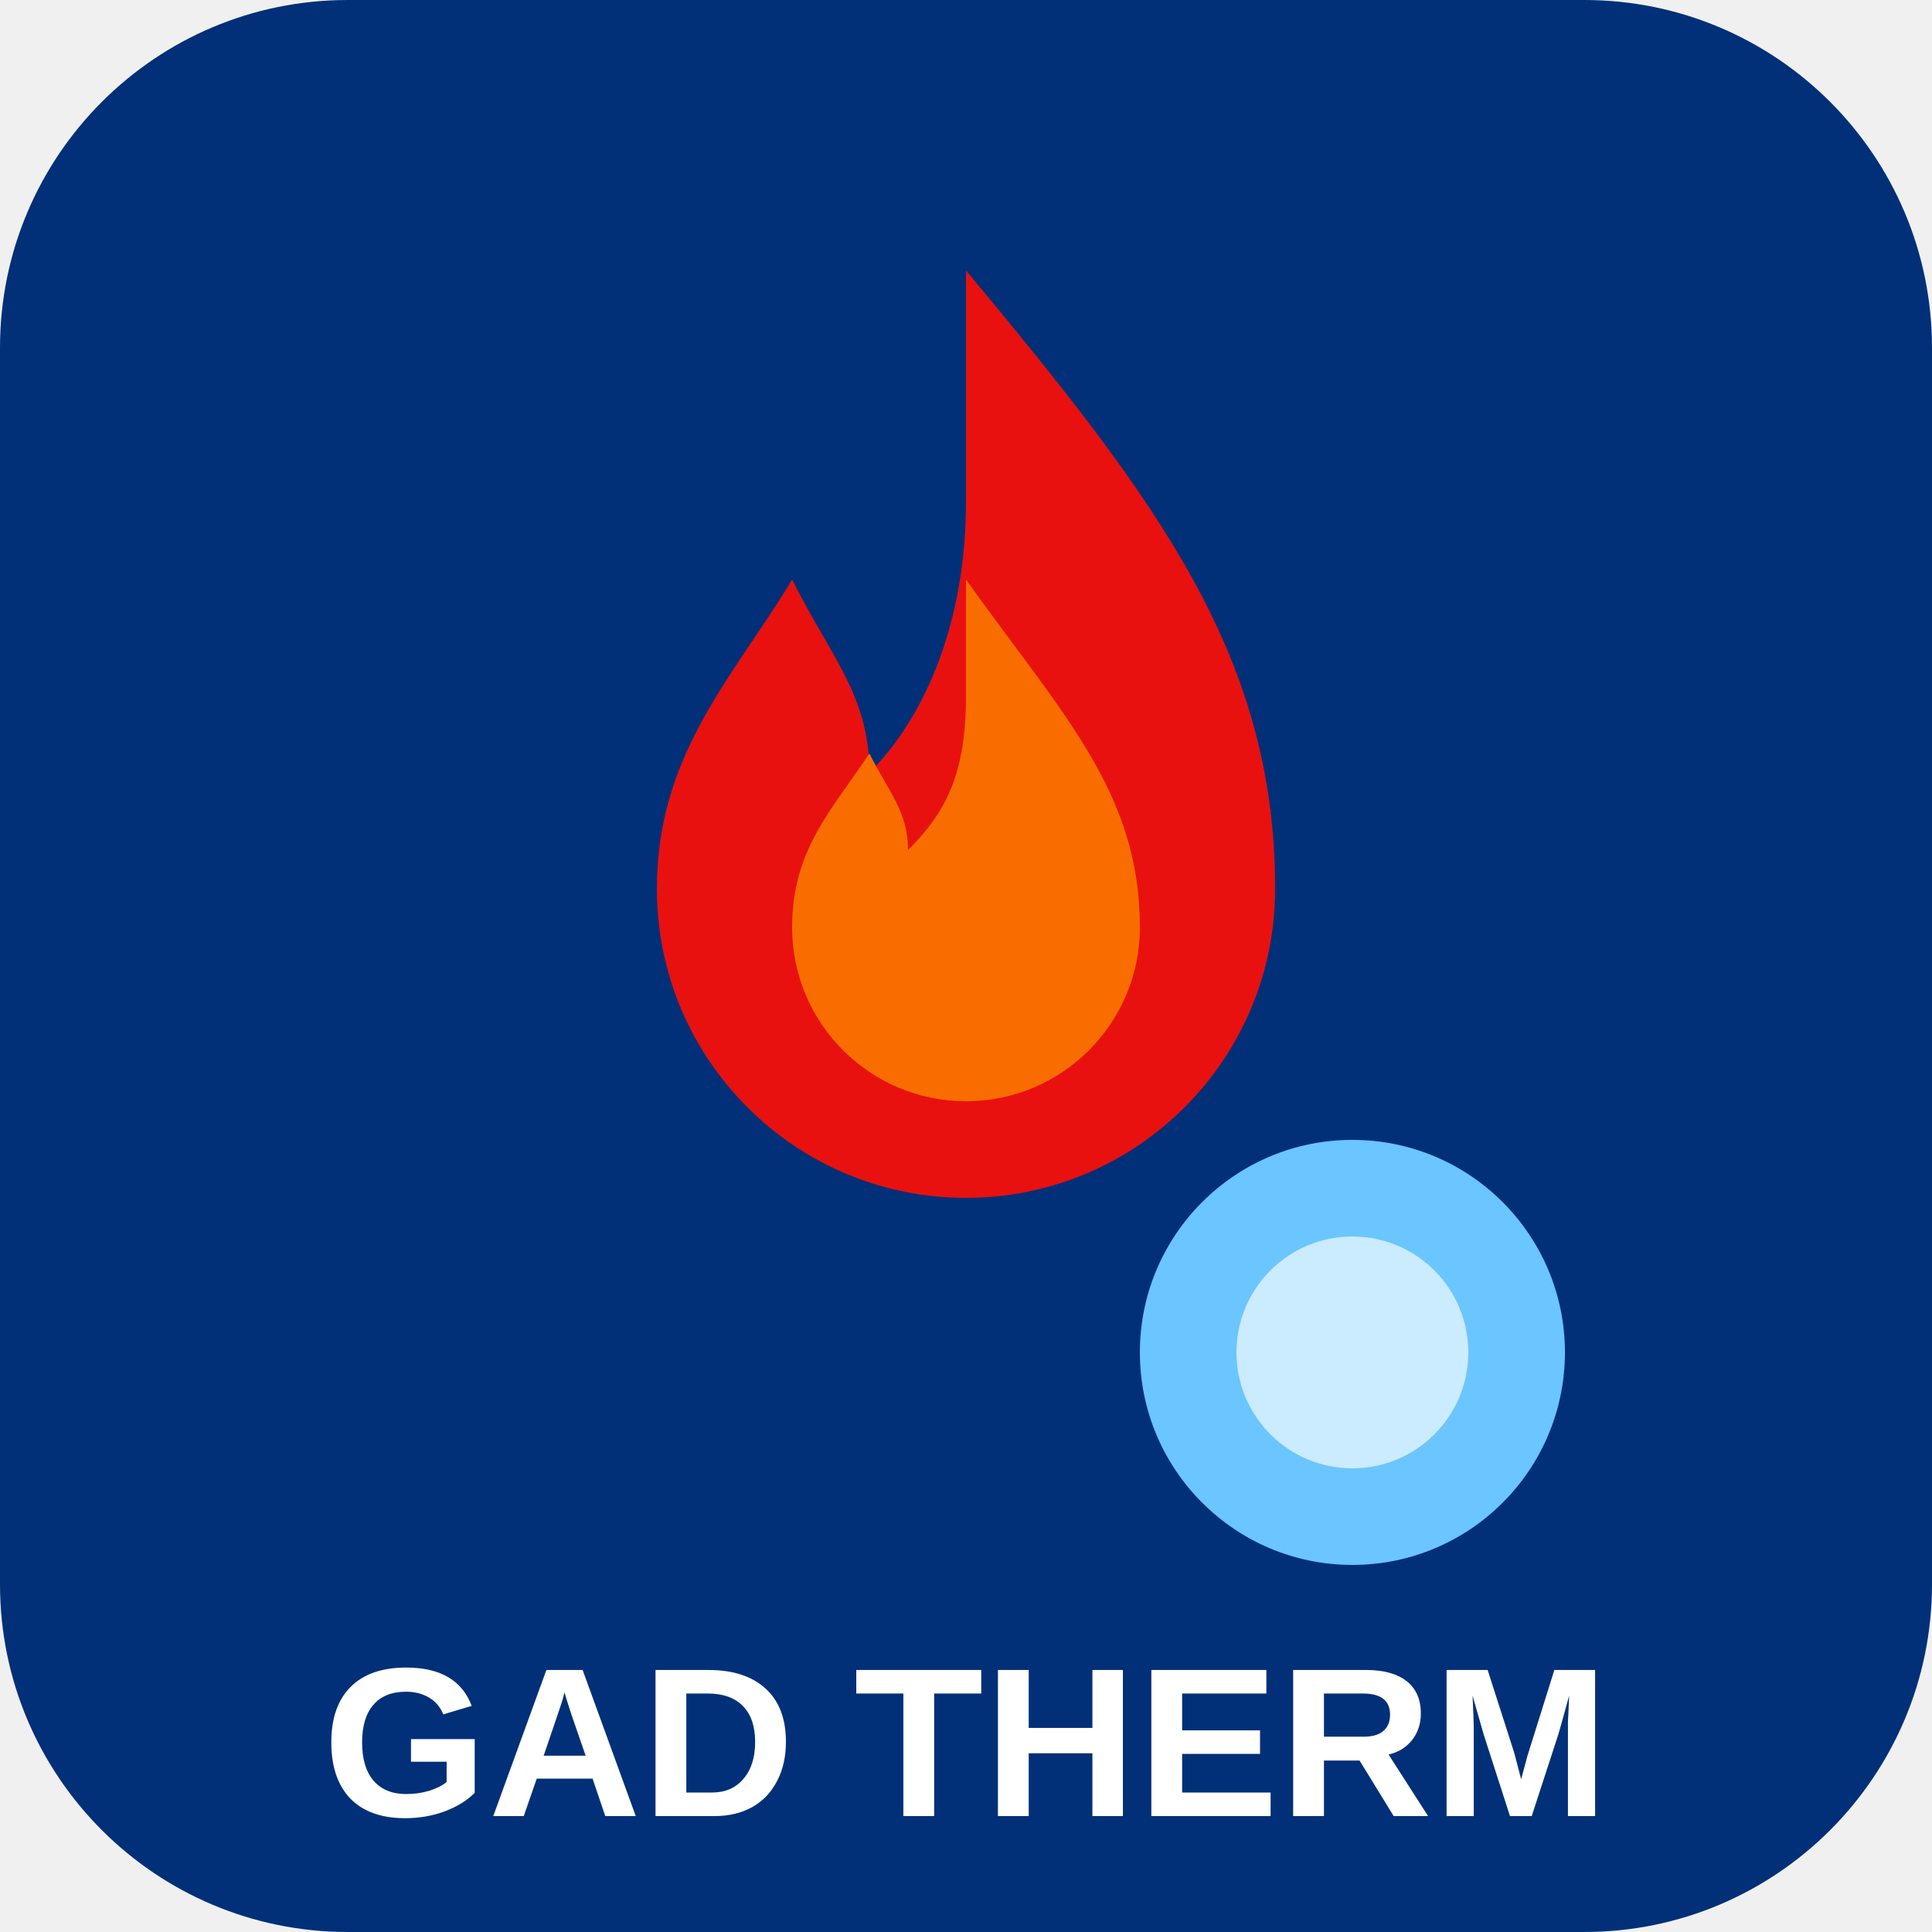
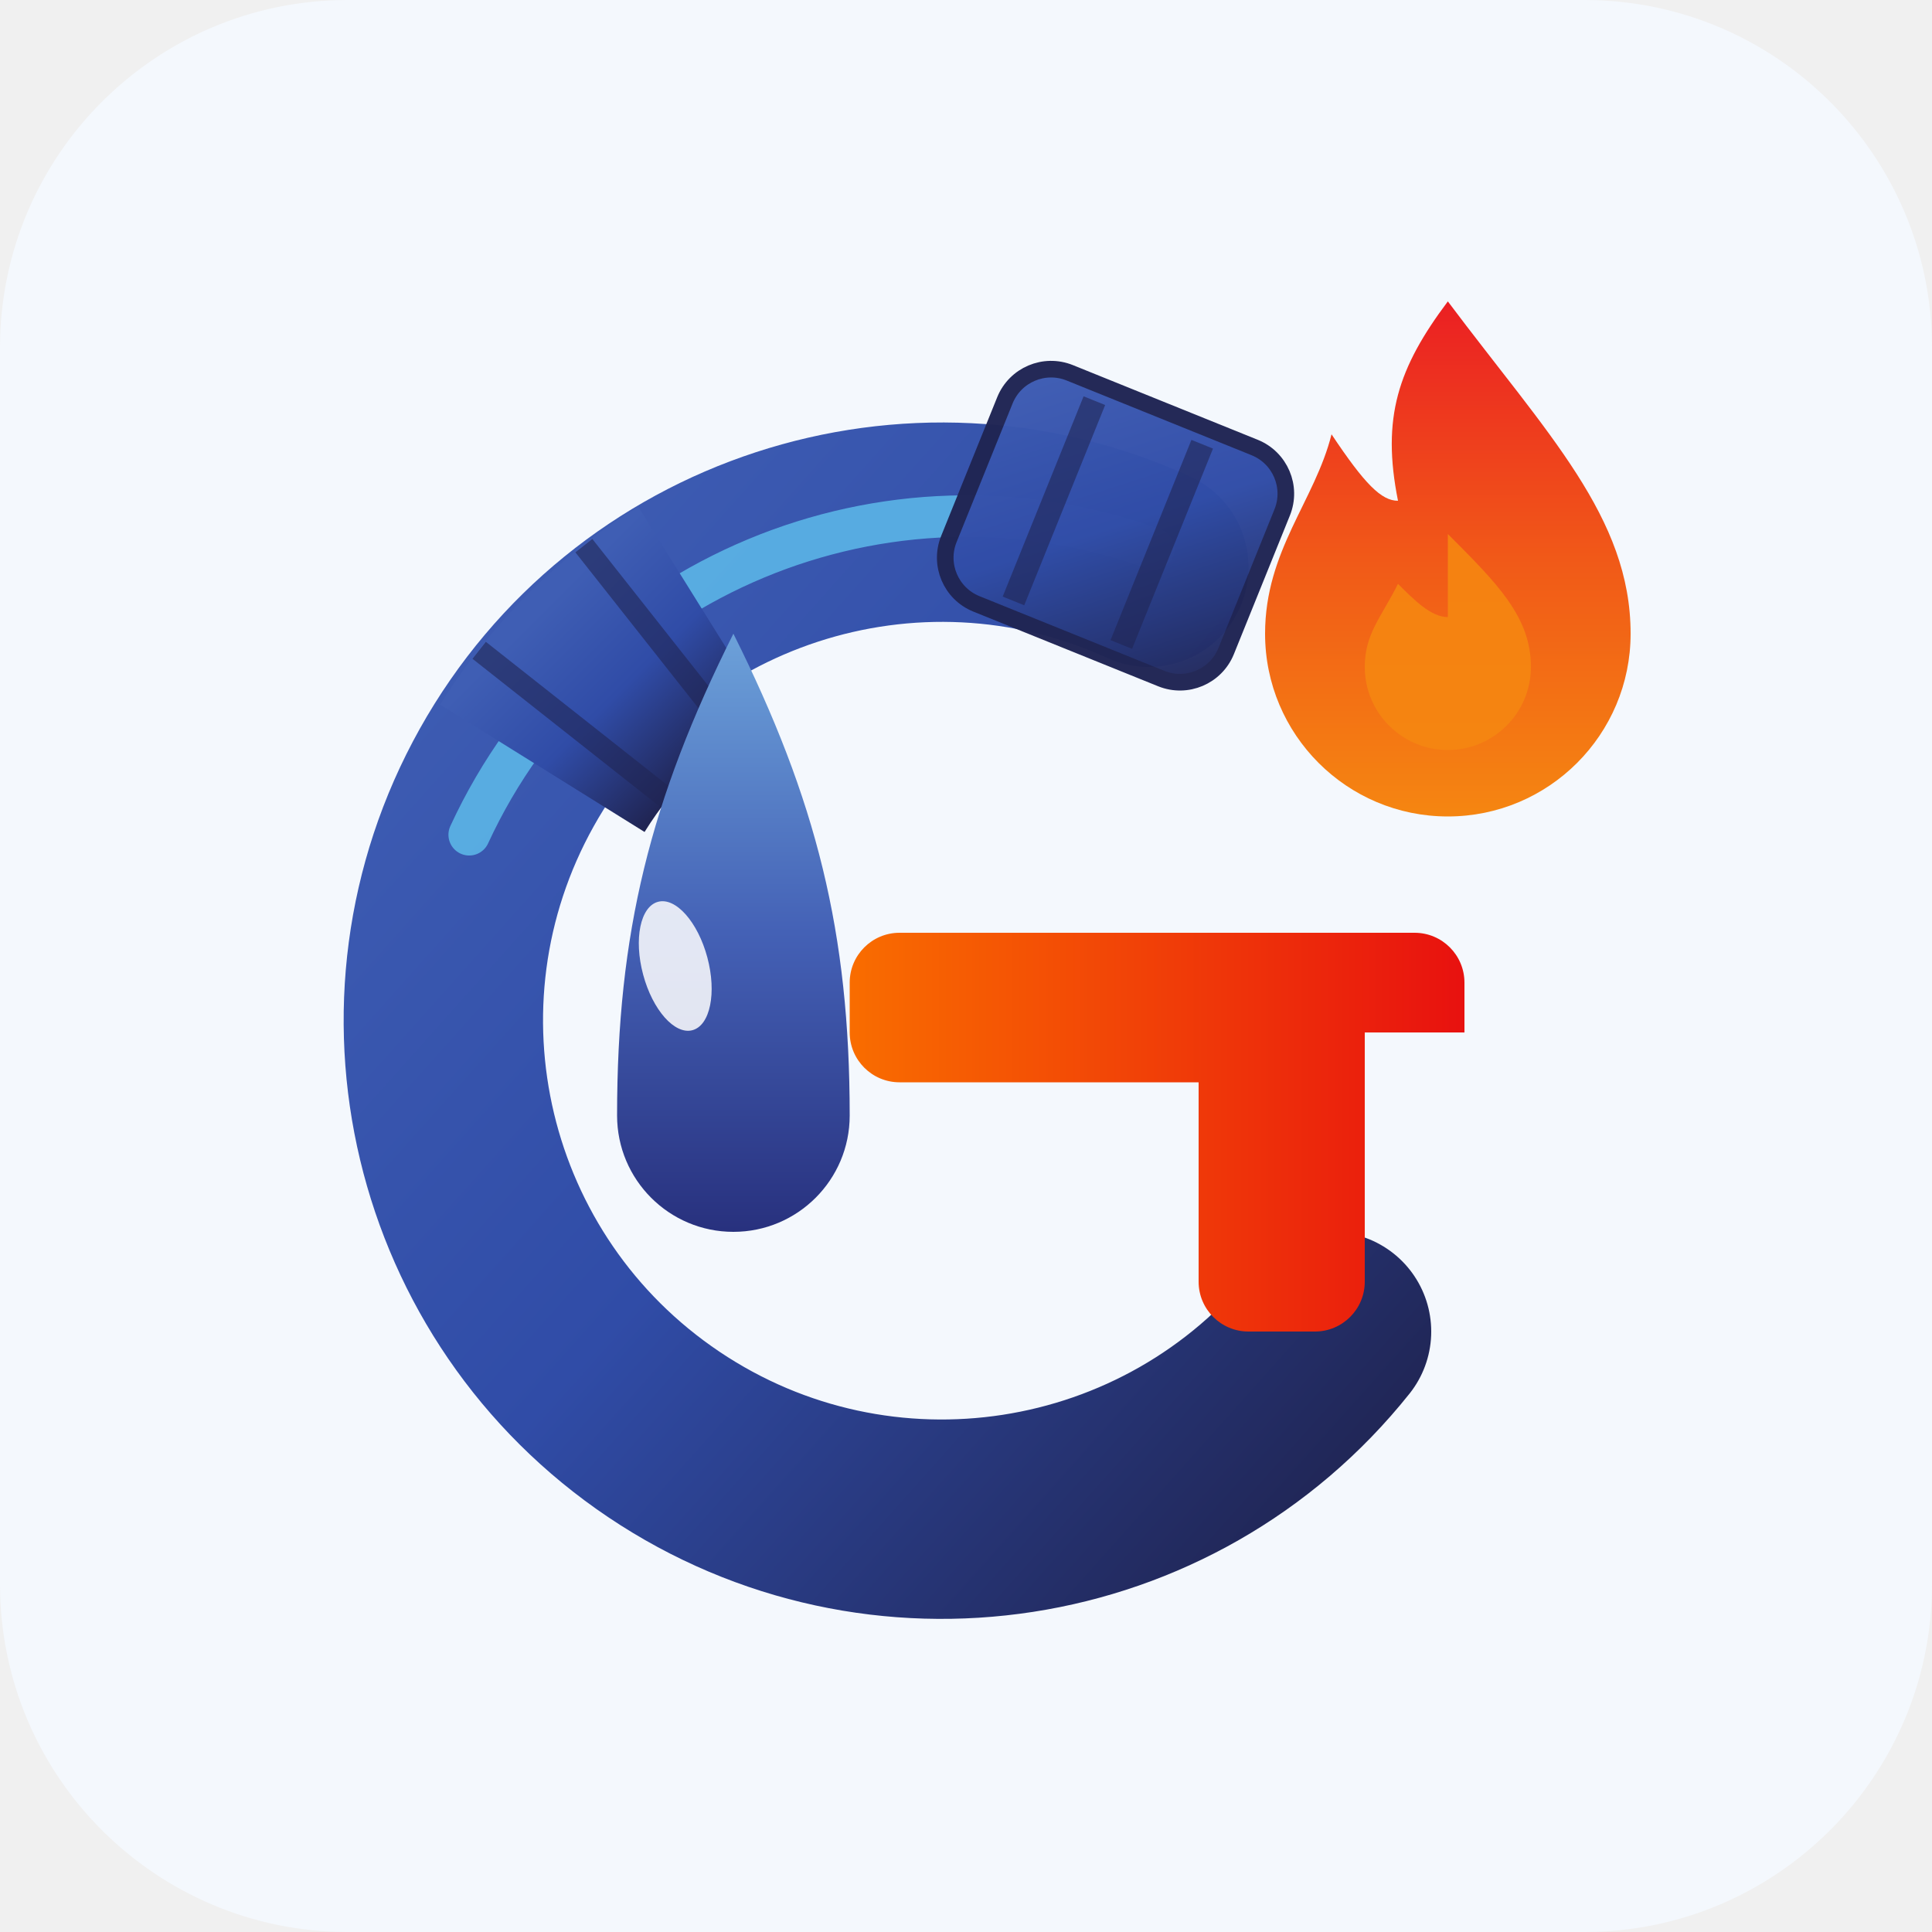
<svg xmlns="http://www.w3.org/2000/svg" width="512" height="512" viewBox="0 0 100 100">
-   <rect width="100" height="100" rx="18" fill="#013078" />
-   <path d="M50 14 C60 26 66 34 66 46 a16 16 0 1 1 -32 0 c0-7 4-11 7-16 2 4 4 6 4 10 3-3 5-8 5-14z" fill="#E8110F" />
-   <path d="M50 30 C55 37 59 41 59 48 a9 9 0 1 1 -18 0 c0-4 2-6 4-9 1 2 2 3 2 5 2-2 3-4 3-8z" fill="#F96D00" />
-   <circle cx="70" cy="70" r="11" fill="#6BC5FF" />
-   <circle cx="70" cy="70" r="6" fill="#fff" opacity=".65" />
-   <text x="50" y="94" font-size="11" font-weight="bold" fill="#fff" text-anchor="middle" font-family="Arial">GAD THERM</text>
+   <rect width="100" height="100" rx="18" fill="#F4F8FD" />
+   <g transform="translate(7 7) scale(0.86)">
+     <defs>
+       <linearGradient id="pipeGrad" x1="0" y1="0" x2="1" y2="1">
+         <stop offset="0" stop-color="#3F5EB4" />
+         <stop offset="0.5" stop-color="#304CA7" />
+         <stop offset="1" stop-color="#202554" />
+       </linearGradient>
+       <linearGradient id="barGrad" x1="0" y1="0" x2="1" y2="0">
+         <stop offset="0" stop-color="#F96D00" />
+         <stop offset="1" stop-color="#E8110F" />
+       </linearGradient>
+       <linearGradient id="flameGrad" x1="0" y1="1" x2="0" y2="0">
+         <stop offset="0" stop-color="#F58611" />
+         <stop offset="0.5" stop-color="#F15918" />
+         <stop offset="1" stop-color="#EB1F23" />
+       </linearGradient>
+       <linearGradient id="dropGrad" x1="0" y1="0" x2="0" y2="1">
+         <stop offset="0" stop-color="#6CA1D9" />
+         <stop offset="0.5" stop-color="#4461B6" />
+         <stop offset="1" stop-color="#28317E" />
+       </linearGradient>
+     </defs>
+     <path d="M 61 26 A 30 30 0 1 0 72 72" fill="none" stroke="url(#pipeGrad)" stroke-width="12" stroke-linecap="round" />
+     <path d="M 20.1 42.1 A 33 33 0 0 1 61.3 24.9" fill="none" stroke="#5FC1EE" stroke-width="2.5" stroke-linecap="round" opacity="0.8" />
+     <g transform="rotate(22 59 23.5)">
+       <rect x="50" y="16" width="18" height="15" rx="3" fill="url(#pipeGrad)" stroke="#202554" stroke-width="1" opacity="0.98" />
+       <line x1="55" y1="17" x2="55" y2="30" stroke="#202554" stroke-width="1.4" opacity="0.6" />
+       <line x1="62" y1="17" x2="62" y2="30" stroke="#202554" stroke-width="1.4" opacity="0.6" />
+     </g>
+     <path d="M 34.1 28.5 A 30 30 0 0 0 24.5 38.1" fill="none" stroke="url(#pipeGrad)" stroke-width="14.5" stroke-linecap="butt" />
+     <line x1="20.7" y1="31" x2="32.1" y2="40" stroke="#202554" stroke-width="1.3" opacity="0.6" />
+     <line x1="27" y1="24.7" x2="36" y2="36.1" stroke="#202554" stroke-width="1.3" opacity="0.6" />
+     <path d="M 46 48 h 31 a 3 3 0 0 1 3 3 v 3 h -6 v 15 a 3 3 0 0 1 -3 3 h -4 a 3 3 0 0 1 -3 -3 v -12 h -18 a 3 3 0 0 1 -3 -3 v -3 a 3 3 0 0 1 3 -3 z" fill="url(#barGrad)" />
+     <g transform="translate(-2 4)">
+       <path d="M 81 6 C 87 14 92 19 92 26 a 11 11 0 1 1 -22 0 c 0 -5 3 -8 4 -12 c 2 3 3 4 4 4 c -1 -5 0 -8 3 -12 z" fill="url(#flameGrad)" />
+       <path d="M 81 20 c 3 3 5 5 5 8 a 5 5 0 1 1 -10 0 c 0 -2 1 -3 2 -5 c 1 1 2 2 3 2 c 0 -2 0 -3 0 -5 z" fill="#F58611" opacity="0.9" />
+     </g>
+     <path d="M 36 30 C 41 40 43 48 43 59 a 7 7 0 1 1 -14 0 C 29 48 31 40 36 30 z" fill="url(#dropGrad)" />
+     <ellipse cx="32.5" cy="50" rx="2" ry="4" fill="#ffffff" opacity="0.85" transform="rotate(-15 32.5 50)" />
+   </g>
</svg>
